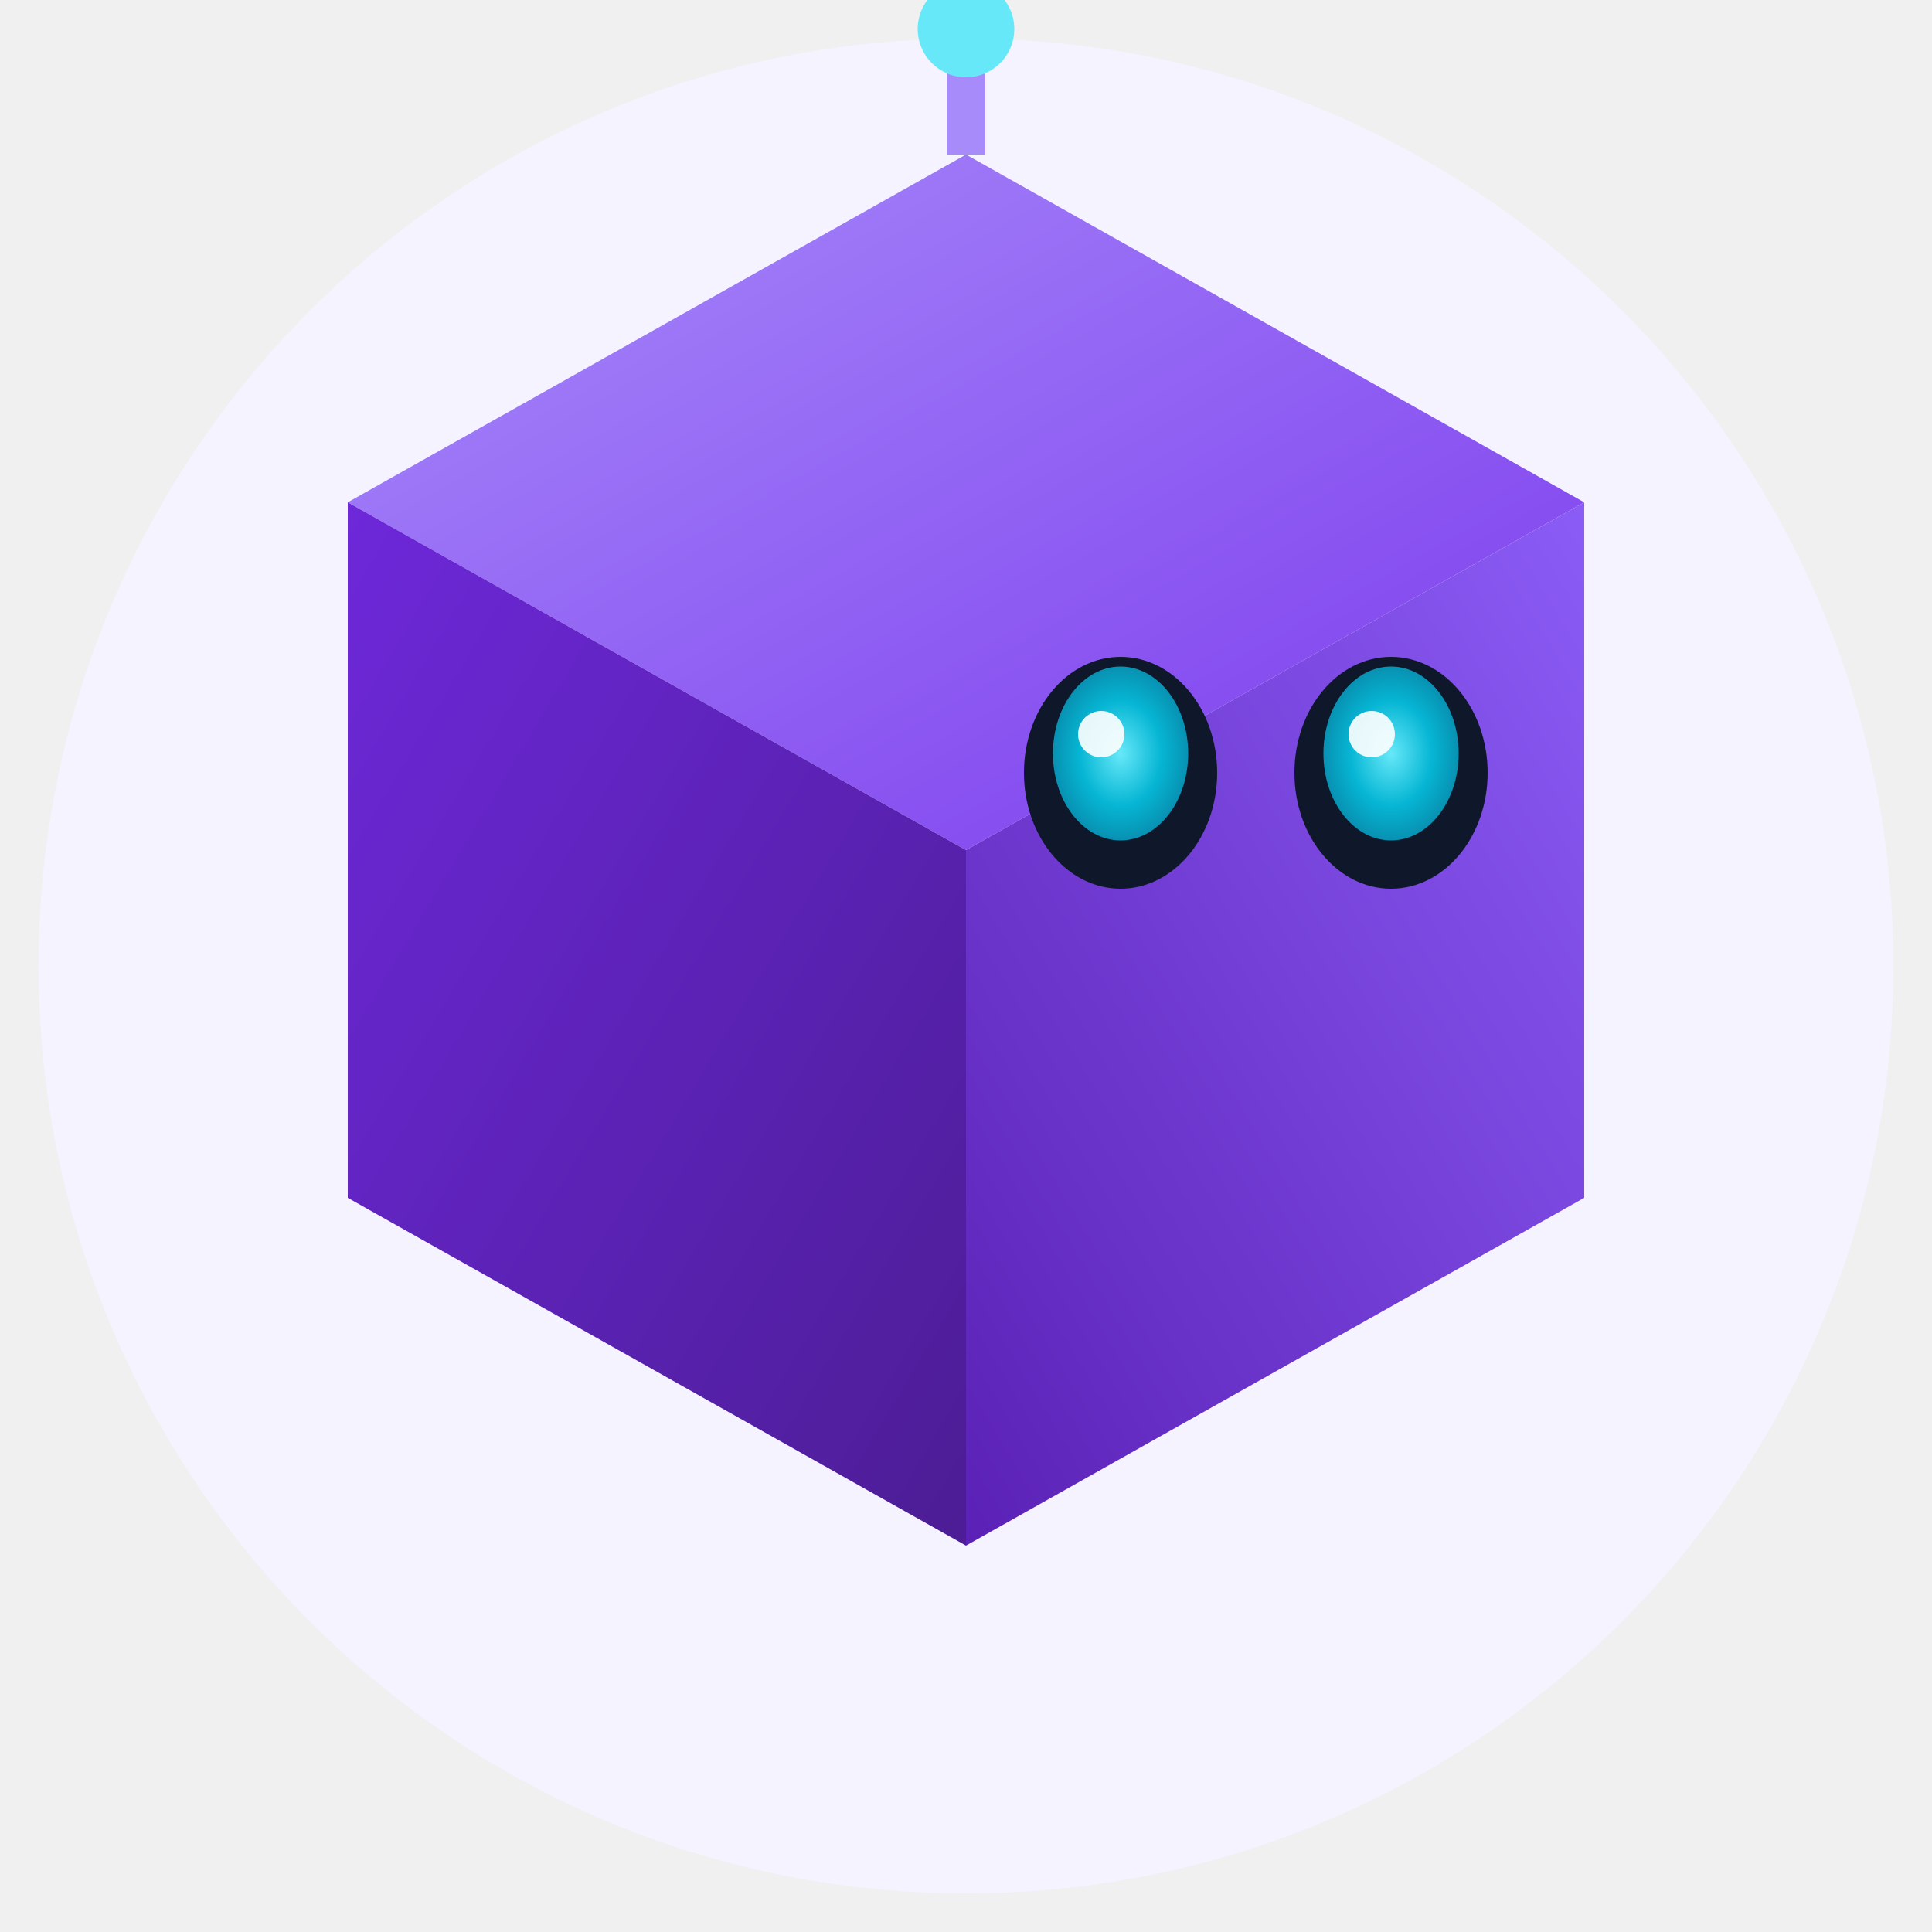
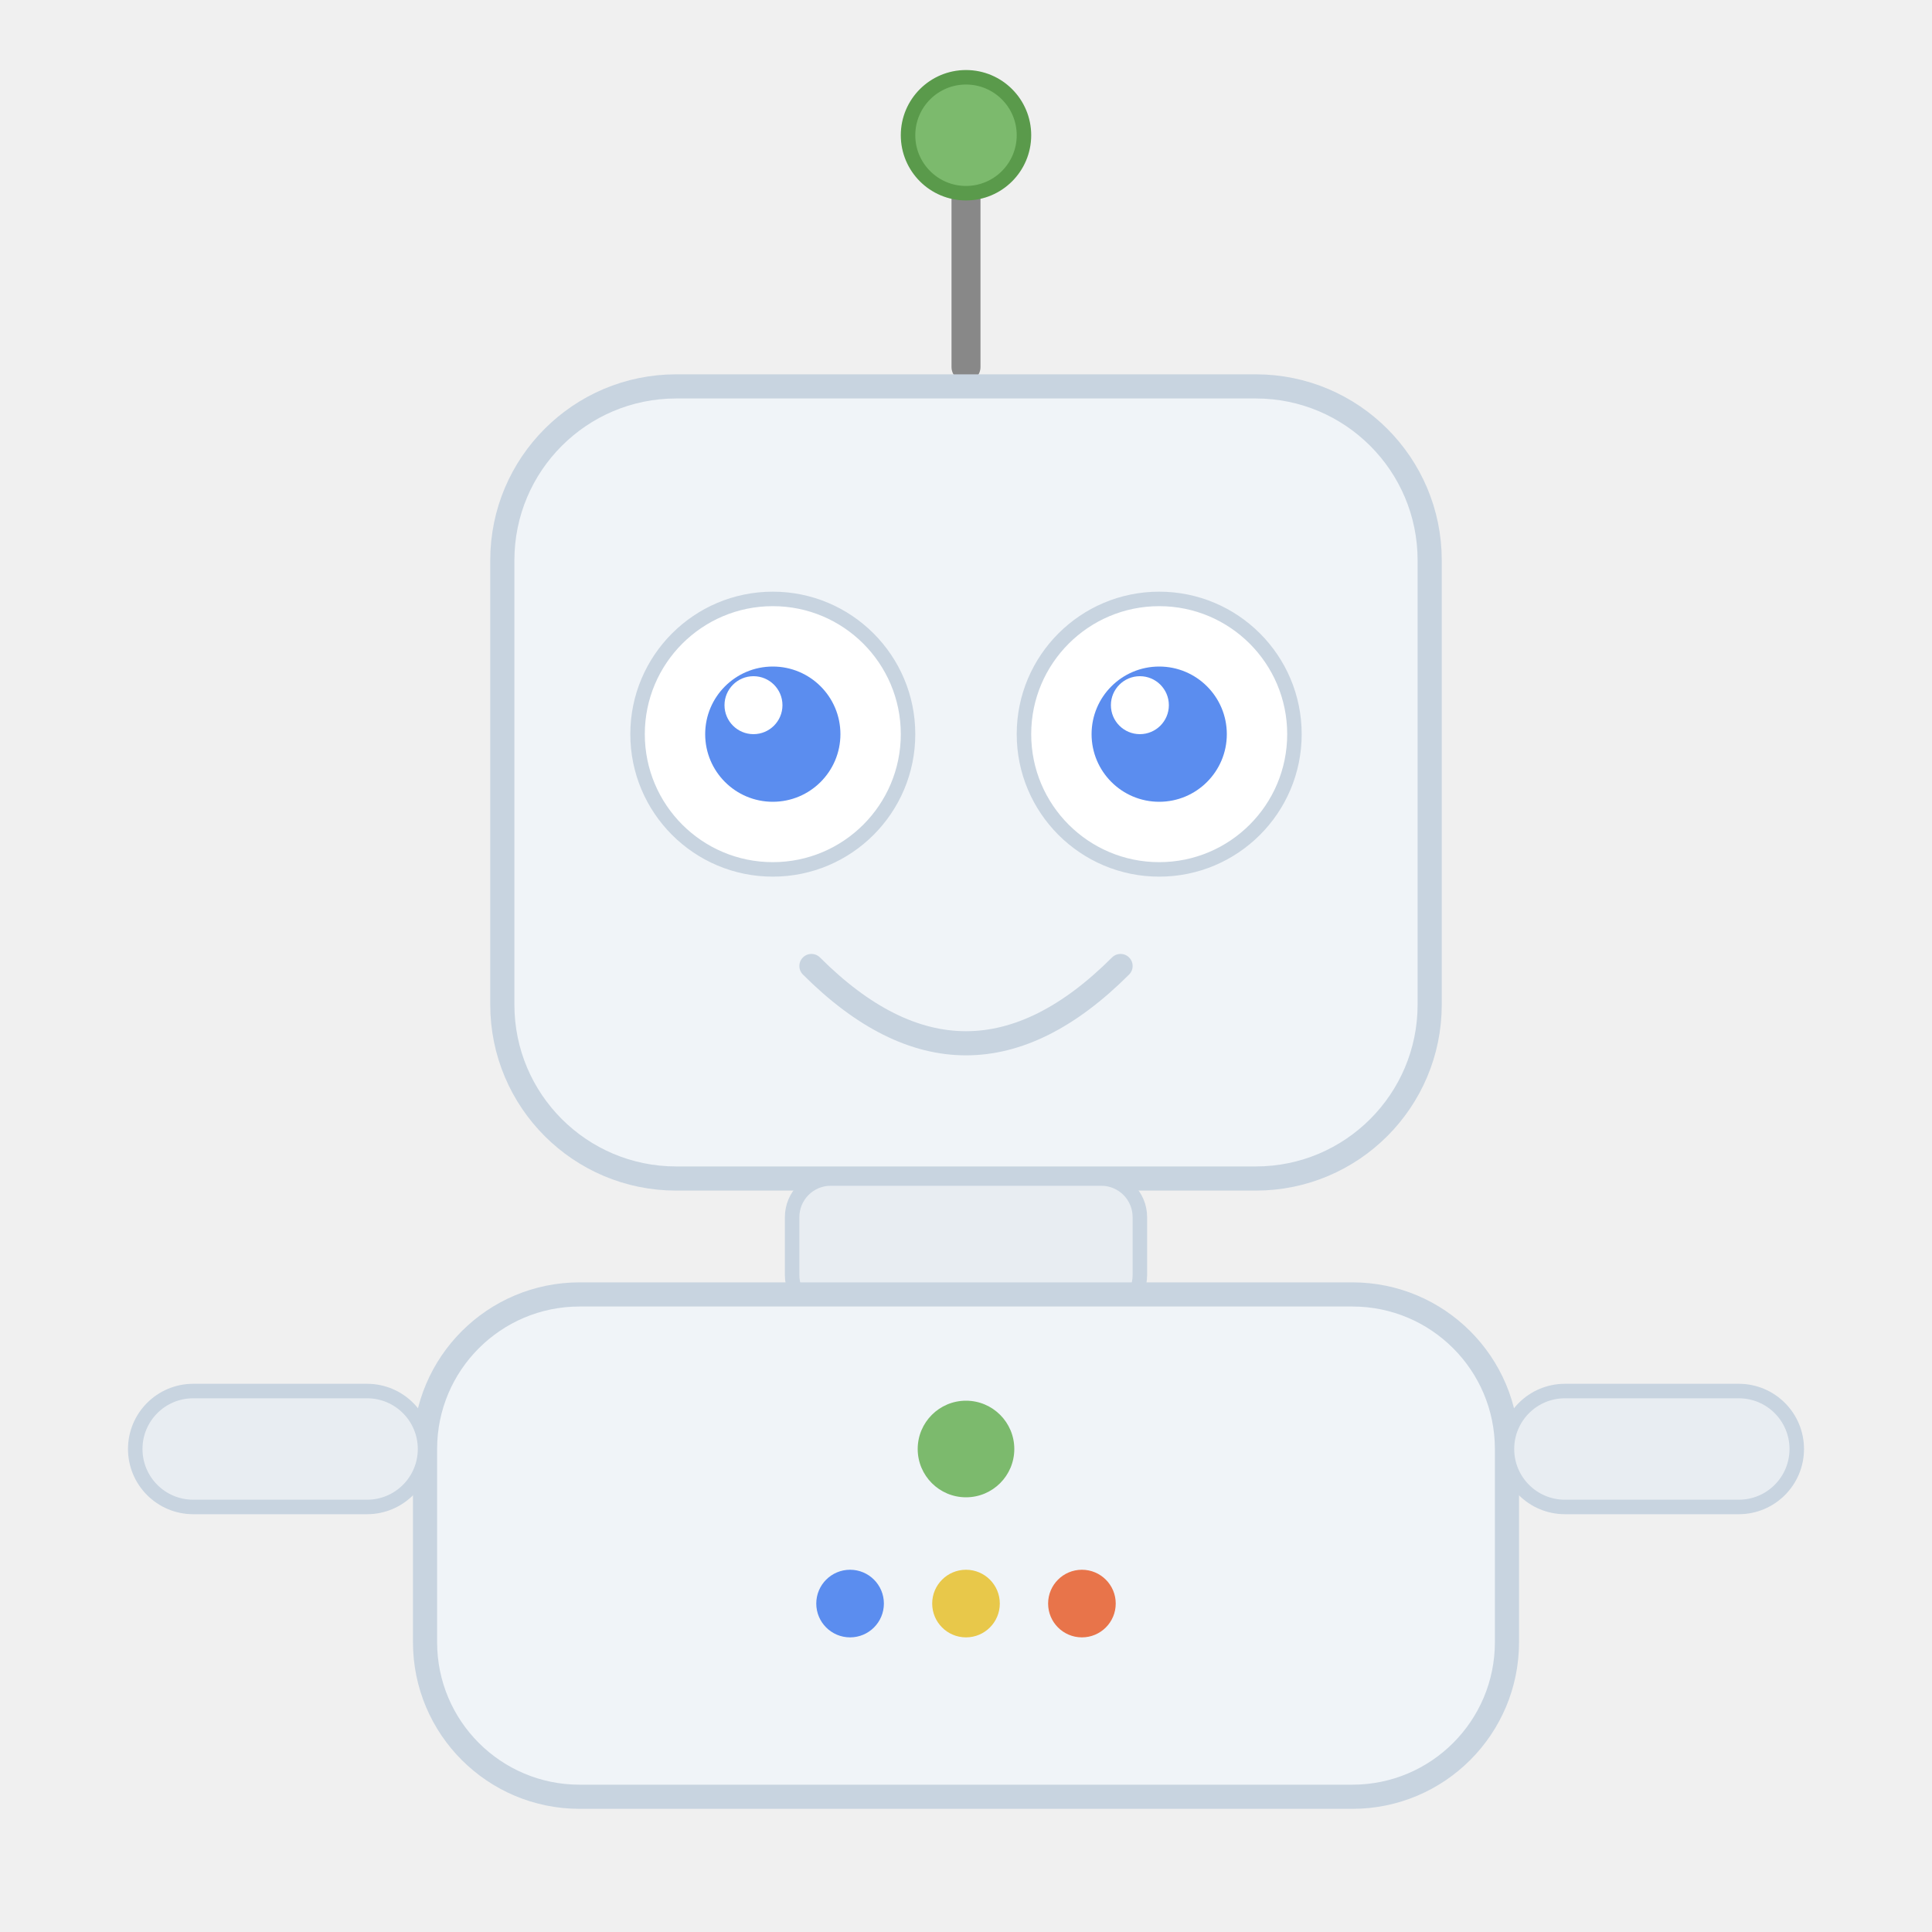
- <svg xmlns="http://www.w3.org/2000/svg" viewBox="0 0 100 100">
-   <defs>
-     <linearGradient id="ftop" x1="0%" y1="0%" x2="100%" y2="100%">
-       <stop offset="0%" stop-color="#a78bfa" />
-       <stop offset="100%" stop-color="#7c3aed" />
-     </linearGradient>
-     <linearGradient id="fleft" x1="0%" y1="0%" x2="100%" y2="100%">
-       <stop offset="0%" stop-color="#6d28d9" />
-       <stop offset="100%" stop-color="#4c1d95" />
-     </linearGradient>
-     <linearGradient id="fright" x1="100%" y1="0%" x2="0%" y2="100%">
-       <stop offset="0%" stop-color="#8b5cf6" />
-       <stop offset="100%" stop-color="#5b21b6" />
-     </linearGradient>
-     <radialGradient id="eglow" cx="50%" cy="50%" r="50%">
-       <stop offset="0%" stop-color="#67e8f9" />
-       <stop offset="60%" stop-color="#06b6d4" />
-       <stop offset="100%" stop-color="#0891b2" />
-     </radialGradient>
-   </defs>
-   <circle cx="50" cy="50" r="48" fill="#f5f3ff" />
-   <polygon points="50,8 82,26 50,44 18,26" fill="url(#ftop)" />
-   <polygon points="18,26 50,44 50,80 18,62" fill="url(#fleft)" />
-   <polygon points="50,44 82,26 82,62 50,80" fill="url(#fright)" />
-   <ellipse cx="58" cy="40" rx="5" ry="6" fill="#0f172a" />
-   <ellipse cx="58" cy="39" rx="3.5" ry="4.5" fill="url(#eglow)" />
-   <circle cx="57" cy="38" r="1.2" fill="white" opacity="0.9" />
-   <ellipse cx="72" cy="40" rx="5" ry="6" fill="#0f172a" />
-   <ellipse cx="72" cy="39" rx="3.5" ry="4.5" fill="url(#eglow)" />
-   <circle cx="71" cy="38" r="1.2" fill="white" opacity="0.9" />
-   <line x1="50" y1="8" x2="50" y2="2" stroke="#a78bfa" stroke-width="2" />
-   <circle cx="50" cy="1.5" r="2.5" fill="#67e8f9" />
+ <svg xmlns="http://www.w3.org/2000/svg" viewBox="0 0 200 200" width="200" height="200">
+   <line x1="100" y1="18" x2="100" y2="38" stroke="#888" stroke-width="3" stroke-linecap="round" />
+   <circle cx="100" cy="14" r="6" fill="#7cba6d" stroke="#5a9a4b" stroke-width="1.5" />
+   <rect x="52" y="40" width="96" height="82" rx="18" fill="#f0f4f8" stroke="#c8d4e0" stroke-width="2.5" />
+   <circle cx="80" cy="76" r="14" fill="#fff" stroke="#c8d4e0" stroke-width="1.5" />
+   <circle cx="80" cy="76" r="7" fill="#5b8def" />
+   <circle cx="78" cy="73" r="3" fill="#fff" />
+   <circle cx="120" cy="76" r="14" fill="#fff" stroke="#c8d4e0" stroke-width="1.5" />
+   <circle cx="120" cy="76" r="7" fill="#5b8def" />
+   <circle cx="118" cy="73" r="3" fill="#fff" />
+   <path d="M84 100 Q100 116 116 100" fill="none" stroke="#c8d4e0" stroke-width="2.5" stroke-linecap="round" />
+   <rect x="82" y="122" width="36" height="14" rx="4" fill="#e8edf2" stroke="#c8d4e0" stroke-width="1.5" />
+   <rect x="44" y="134" width="112" height="52" rx="16" fill="#f0f4f8" stroke="#c8d4e0" stroke-width="2.5" />
+   <rect x="14" y="144" width="30" height="12" rx="6" fill="#e8edf2" stroke="#c8d4e0" stroke-width="1.5" />
+   <rect x="156" y="144" width="30" height="12" rx="6" fill="#e8edf2" stroke="#c8d4e0" stroke-width="1.5" />
+   <circle cx="100" cy="150" r="5" fill="#7cba6d" />
+   <circle cx="88" cy="166" r="3.5" fill="#5b8def" />
+   <circle cx="100" cy="166" r="3.5" fill="#e8c84a" />
+   <circle cx="112" cy="166" r="3.5" fill="#e8744a" />
</svg>
